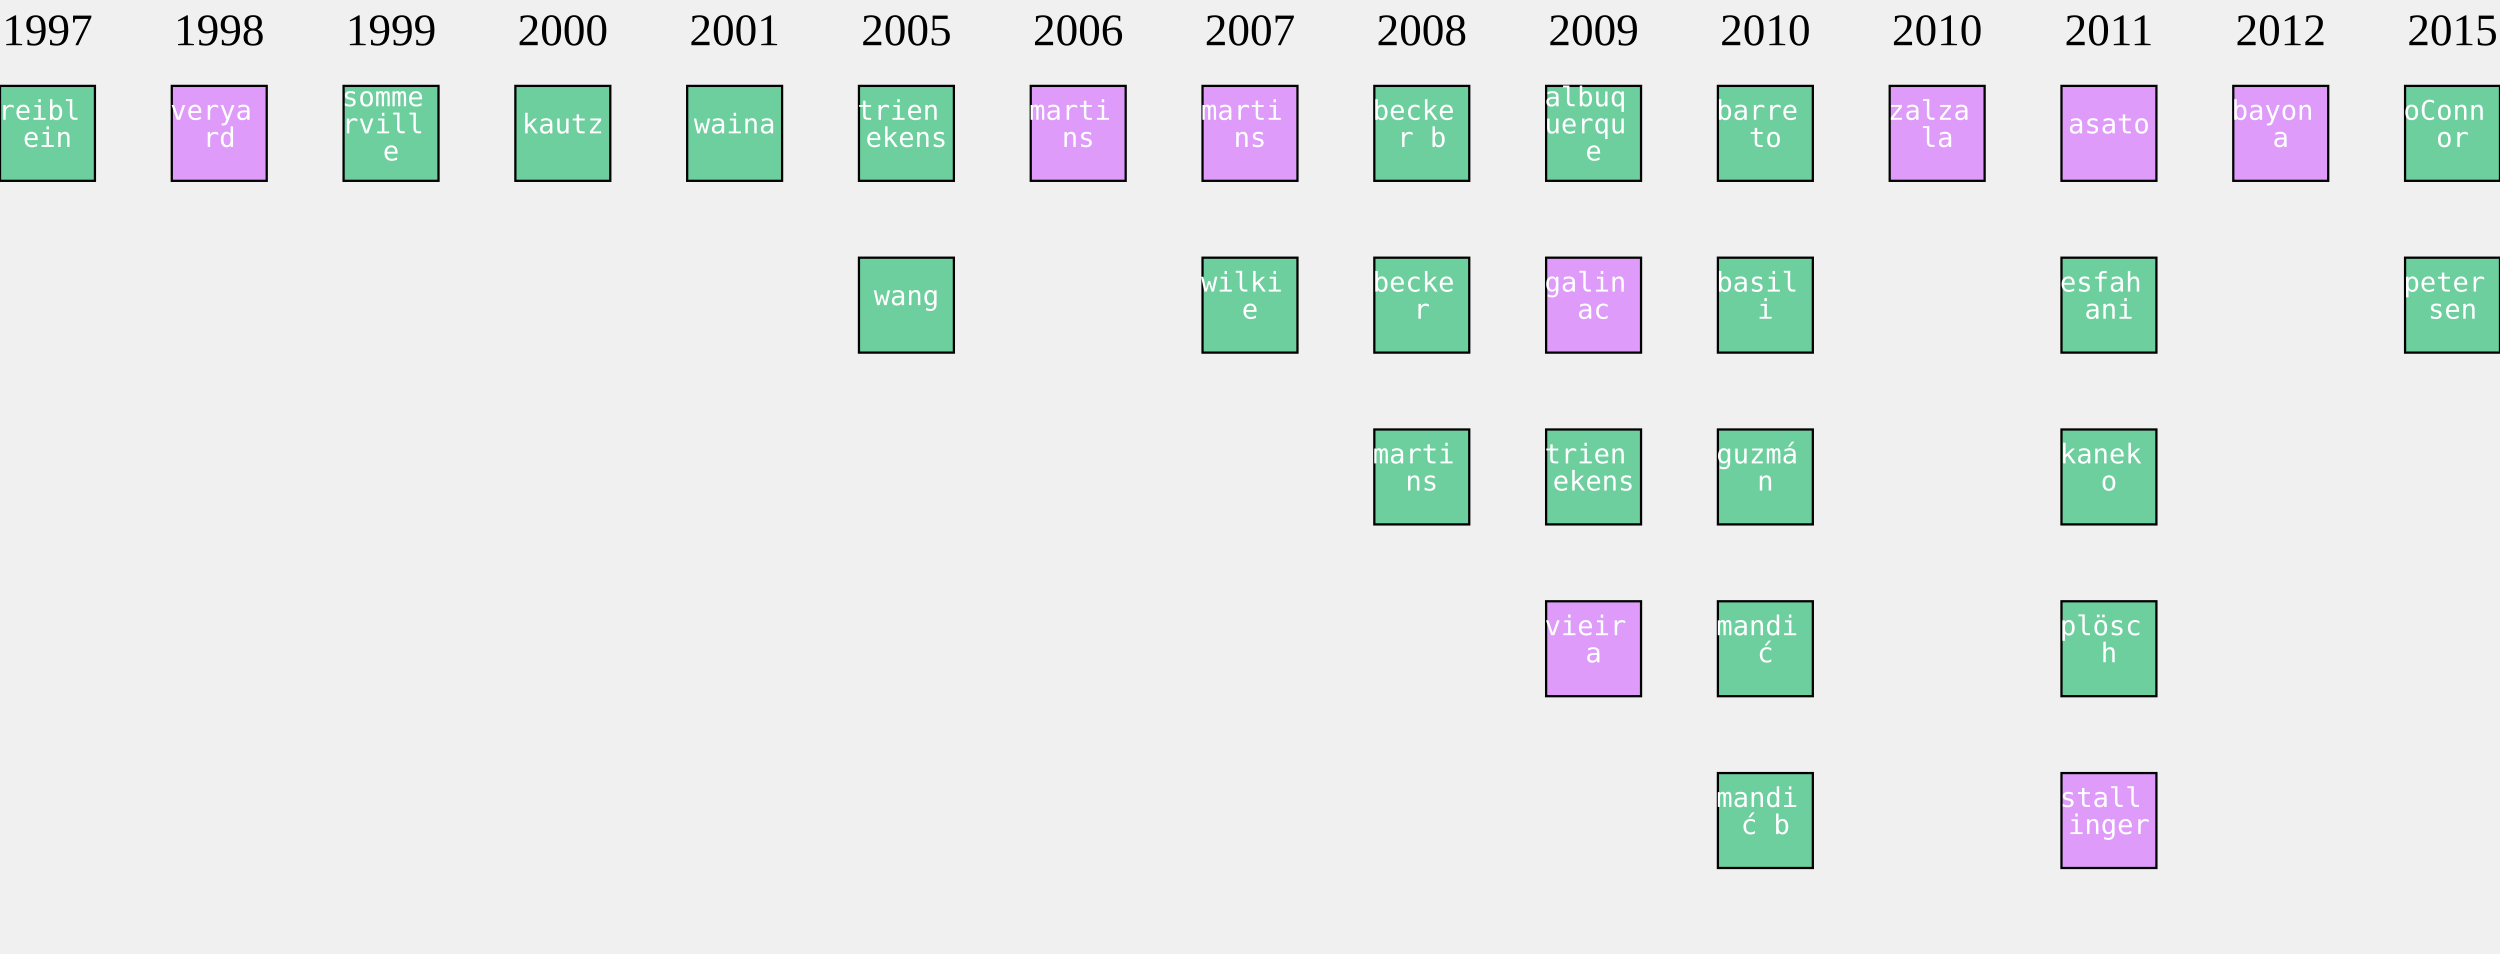
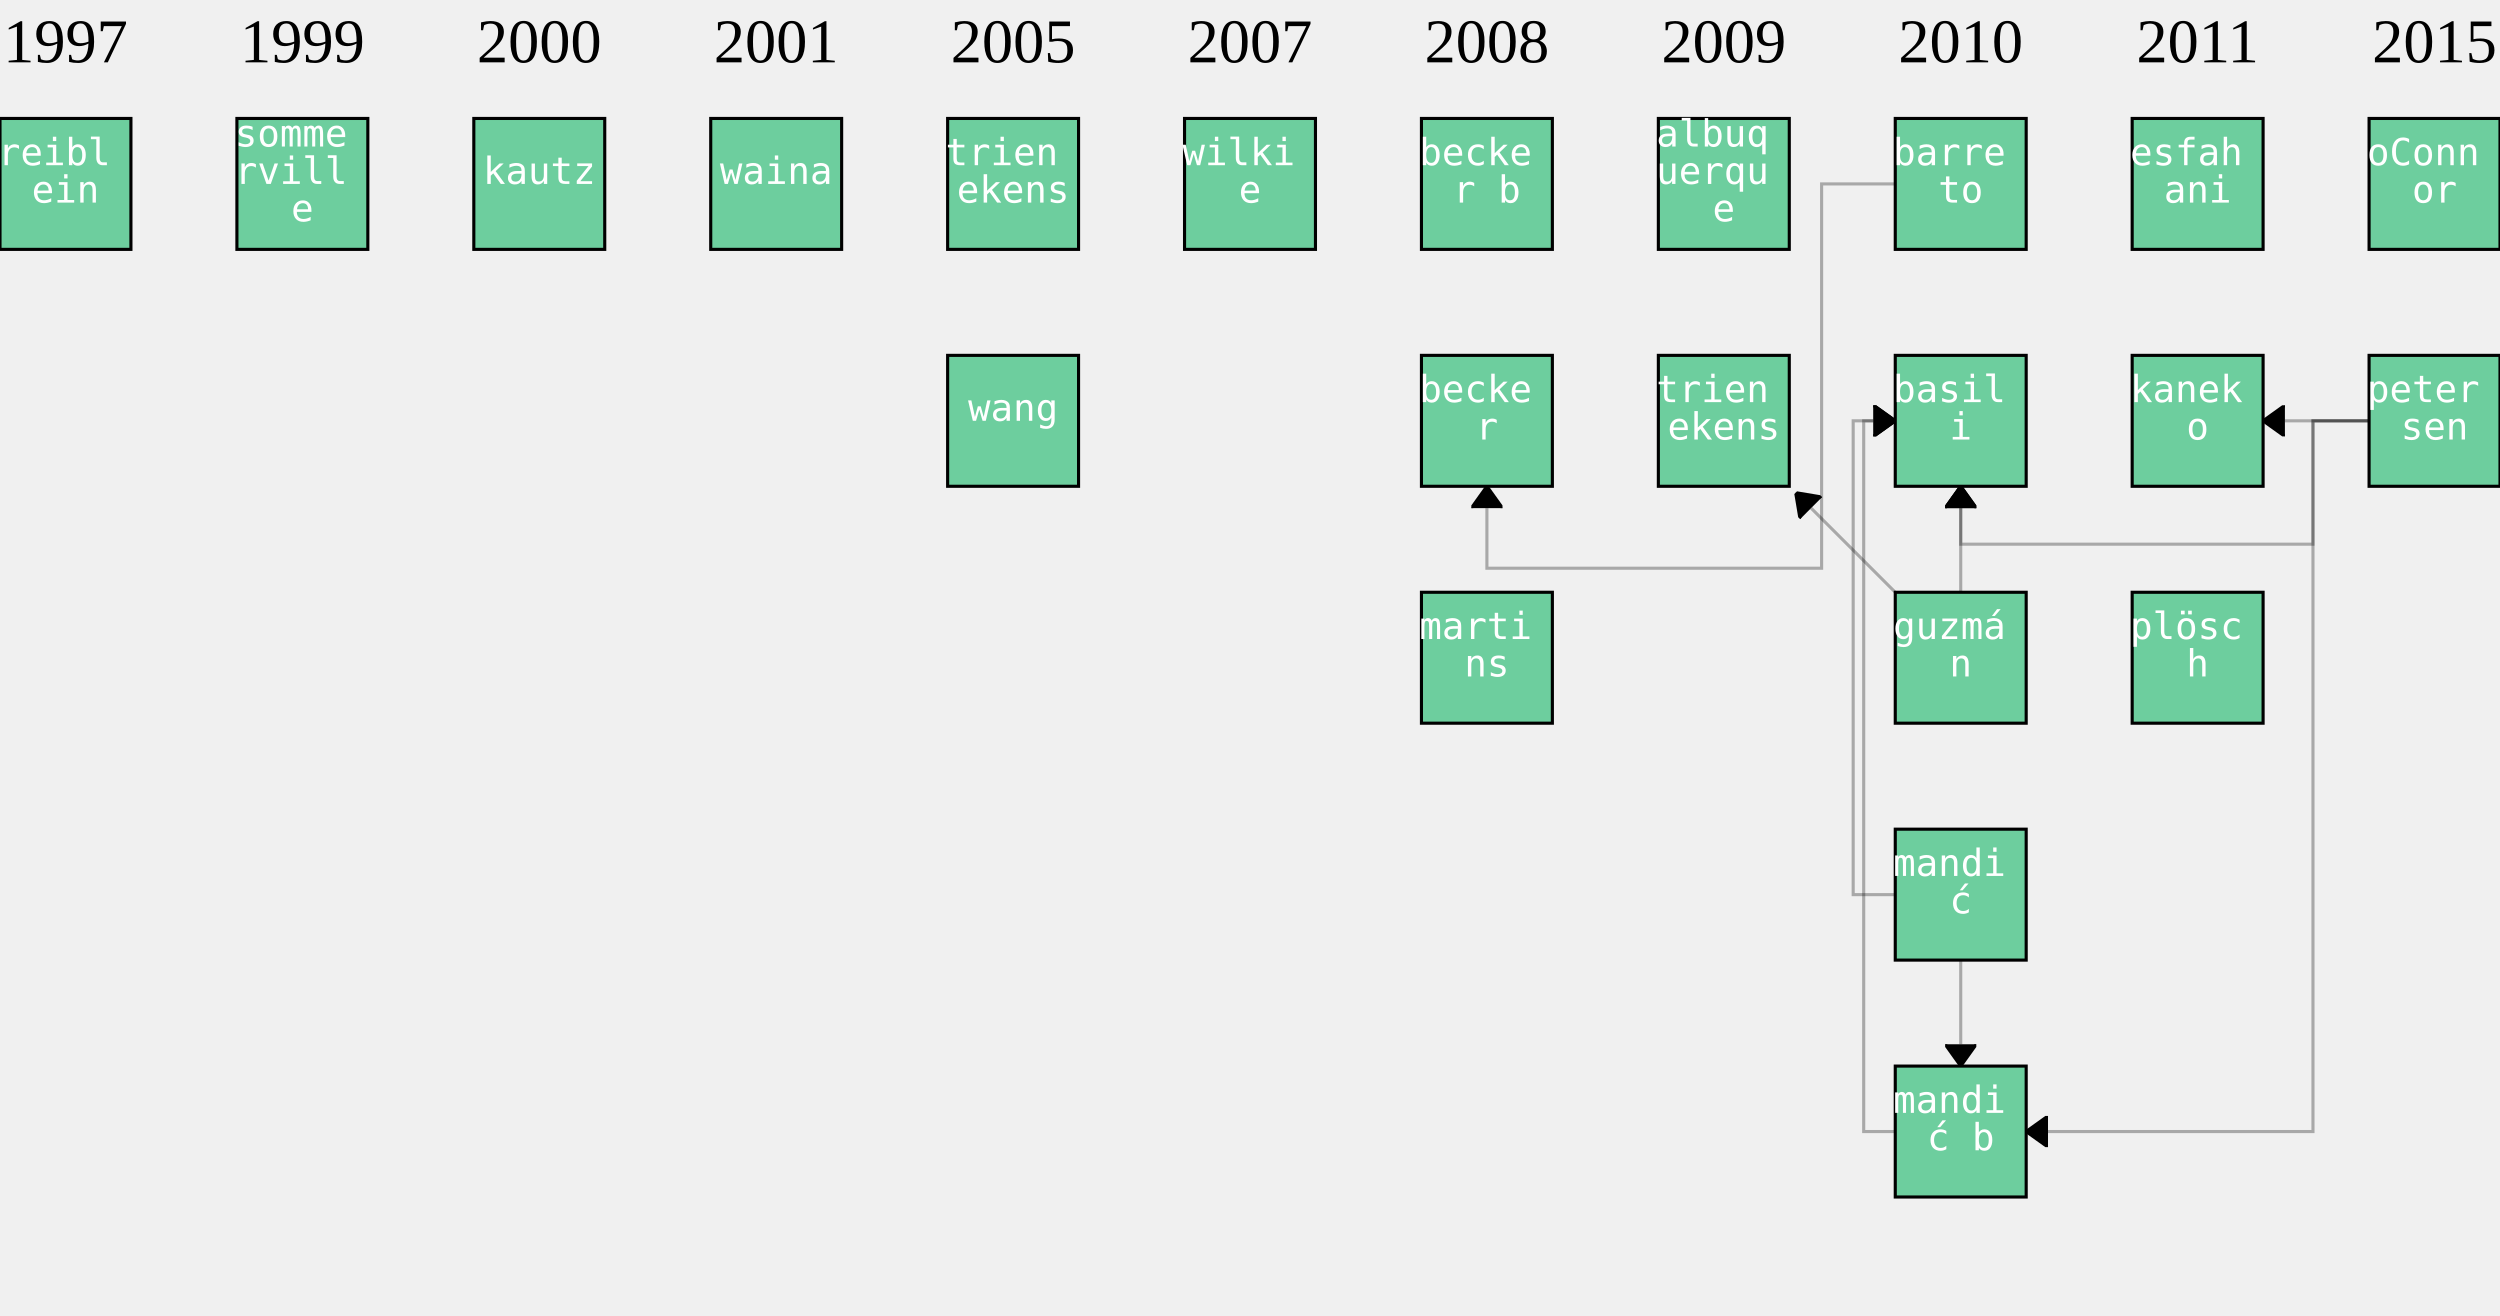
- <svg xmlns="http://www.w3.org/2000/svg" xmlns:xlink="http://www.w3.org/1999/xlink" baseProfile="full" height="422" version="1.1" width="1106">
+ <svg xmlns="http://www.w3.org/2000/svg" xmlns:xlink="http://www.w3.org/1999/xlink" baseProfile="full" height="422" version="1.1" width="802">
  <defs>
-     <marker id="id2" markerHeight="10" markerWidth="7" orient="auto" refY="5">
+     <marker id="id1" markerHeight="10" markerWidth="7" orient="auto" refY="5">
      <path d="M0,10 L7,5 0,0" fill="black" stroke="black" />
    </marker>
  </defs>
-   <a target="_blank" xlink:href="https://www.scopus.com/inward/record.uri?eid=2-s2.0-0642363922&amp;partnerID=40&amp;md5=0f4fad949ad46a78811b5c9349aa559a">
+   <a target="_blank" xlink:href="http://scholar.google.com/scholar?cites=2106803465759819075&amp;as_sdt=2005&amp;sciodt=0,5&amp;hl=en">
    <rect class="reiblein1997a" fill="#6DCE9E" height="42" id="reiblein1997a" stroke="black" width="42" x="0" y="38" />
    <text alignment-baseline="middle" class="wrap" fill="white" style="font-size:12px;font-family:monospace" text-anchor="middle" x="21" y="59">
      <tspan x="21" y="53">reibl</tspan>
      <tspan x="21" y="65">ein</tspan>
    </text>
  </a>
-   <a target="_blank" xlink:href="https://www.scopus.com/inward/record.uri?eid=2-s2.0-0031642518&amp;partnerID=40&amp;md5=ea169a56529d5260a5b77acdef316450">
-     <rect class="veryard1998a" fill="#DE9BF9" height="42" id="veryard1998a" stroke="black" width="42" x="76" y="38" />
+   <a target="_blank" xlink:href="http://scholar.google.com/scholar?cites=3693616915823083489&amp;as_sdt=2005&amp;sciodt=0,5&amp;hl=en">
+     <rect class="sommerville1999a" fill="#6DCE9E" height="42" id="sommerville1999a" stroke="black" width="42" x="76" y="38" />
    <text alignment-baseline="middle" class="wrap" fill="white" style="font-size:12px;font-family:monospace" text-anchor="middle" x="97" y="59">
-       <tspan x="97" y="53">verya</tspan>
-       <tspan x="97" y="65">rd</tspan>
+       <tspan x="97" y="47">somme</tspan>
+       <tspan x="97" y="59">rvill</tspan>
+       <tspan x="97" y="71">e</tspan>
    </text>
  </a>
-   <a target="_blank" xlink:href="https://www.scopus.com/inward/record.uri?eid=2-s2.0-0033345410&amp;doi=10.1109%2f32.824395&amp;partnerID=40&amp;md5=047051619f9e05d42e5182681403625a">
-     <rect class="sommerville1999a" fill="#6DCE9E" height="42" id="sommerville1999a" stroke="black" width="42" x="152" y="38" />
+   <a target="_blank" xlink:href="http://scholar.google.com/scholar?cites=16864283779573478547&amp;as_sdt=2005&amp;sciodt=0,5&amp;hl=en">
+     <rect class="kautz2000a" fill="#6DCE9E" height="42" id="kautz2000a" stroke="black" width="42" x="152" y="38" />
    <text alignment-baseline="middle" class="wrap" fill="white" style="font-size:12px;font-family:monospace" text-anchor="middle" x="173" y="59">
-       <tspan x="173" y="47">somme</tspan>
-       <tspan x="173" y="59">rvill</tspan>
-       <tspan x="173" y="71">e</tspan>
+       <tspan x="173" y="59">kautz</tspan>
    </text>
  </a>
-   <a target="_blank" xlink:href="https://www.scopus.com/inward/record.uri?eid=2-s2.0-0033725301&amp;partnerID=40&amp;md5=8c6f800f5e9a4ca6f4d7d98c95ecdbbb">
-     <rect class="kautz2000a" fill="#6DCE9E" height="42" id="kautz2000a" stroke="black" width="42" x="228" y="38" />
+   <a target="_blank" xlink:href="http://scholar.google.com/scholar?cites=10571519764150818146&amp;as_sdt=2005&amp;sciodt=0,5&amp;hl=en">
+     <rect class="waina2001a" fill="#6DCE9E" height="42" id="waina2001a" stroke="black" width="42" x="228" y="38" />
    <text alignment-baseline="middle" class="wrap" fill="white" style="font-size:12px;font-family:monospace" text-anchor="middle" x="249" y="59">
-       <tspan x="249" y="59">kautz</tspan>
+       <tspan x="249" y="59">waina</tspan>
    </text>
  </a>
-   <rect class="waina2001a" fill="#6DCE9E" height="42" id="waina2001a" stroke="black" width="42" x="304" y="38" />
-   <text alignment-baseline="middle" class="wrap" fill="white" style="font-size:12px;font-family:monospace" text-anchor="middle" x="325" y="59">
-     <tspan x="325" y="59">waina</tspan>
-   </text>
-   <a target="_blank" xlink:href="https://www.scopus.com/inward/record.uri?eid=2-s2.0-10644225897&amp;doi=10.1016%2fj.infsof.2004.06.003&amp;partnerID=40&amp;md5=0de80b68bc7607407aa90eac4dc92be6">
-     <rect class="trienekens2005a" fill="#6DCE9E" height="42" id="trienekens2005a" stroke="black" width="42" x="380" y="38" />
-     <text alignment-baseline="middle" class="wrap" fill="white" style="font-size:12px;font-family:monospace" text-anchor="middle" x="401" y="59">
-       <tspan x="401" y="53">trien</tspan>
-       <tspan x="401" y="65">ekens</tspan>
+   <a target="_blank" xlink:href="http://scholar.google.com/scholar?cites=1278893589414635329&amp;as_sdt=2005&amp;sciodt=0,5&amp;hl=en">
+     <rect class="trienekens2005a" fill="#6DCE9E" height="42" id="trienekens2005a" stroke="black" width="42" x="304" y="38" />
+     <text alignment-baseline="middle" class="wrap" fill="white" style="font-size:12px;font-family:monospace" text-anchor="middle" x="325" y="59">
+       <tspan x="325" y="53">trien</tspan>
+       <tspan x="325" y="65">ekens</tspan>
    </text>
  </a>
-   <a target="_blank" xlink:href="https://www.scopus.com/inward/record.uri?eid=2-s2.0-33745888881&amp;doi=10.1109%2fISESE.2005.1541827&amp;partnerID=40&amp;md5=a6cbea31fe63657e144e9188f9310d5c">
-     <rect class="wang2005a" fill="#6DCE9E" height="42" id="wang2005a" stroke="black" width="42" x="380" y="114" />
-     <text alignment-baseline="middle" class="wrap" fill="white" style="font-size:12px;font-family:monospace" text-anchor="middle" x="401" y="135">
-       <tspan x="401" y="135">wang</tspan>
+   <a target="_blank" xlink:href="http://scholar.google.com/scholar?cites=9841459670916835417&amp;as_sdt=2005&amp;sciodt=0,5&amp;hl=en">
+     <rect class="wang2005a" fill="#6DCE9E" height="42" id="wang2005a" stroke="black" width="42" x="304" y="114" />
+     <text alignment-baseline="middle" class="wrap" fill="white" style="font-size:12px;font-family:monospace" text-anchor="middle" x="325" y="135">
+       <tspan x="325" y="135">wang</tspan>
    </text>
  </a>
-   <a target="_blank" xlink:href="https://www.scopus.com/inward/record.uri?eid=2-s2.0-84942752098&amp;doi=10.1007%2fBF03194496&amp;partnerID=40&amp;md5=0251a9a6bdbed39e2b0e4c885281ef00">
-     <rect class="martins2006a" fill="#DE9BF9" height="42" id="martins2006a" stroke="black" width="42" x="456" y="38" />
-     <text alignment-baseline="middle" class="wrap" fill="white" style="font-size:12px;font-family:monospace" text-anchor="middle" x="477" y="59">
-       <tspan x="477" y="53">marti</tspan>
-       <tspan x="477" y="65">ns</tspan>
+   <a target="_blank" xlink:href="http://scholar.google.com/scholar?cites=9041746887280427568&amp;as_sdt=2005&amp;sciodt=0,5&amp;hl=en">
+     <rect class="wilkie2007a" fill="#6DCE9E" height="42" id="wilkie2007a" stroke="black" width="42" x="380" y="38" />
+     <text alignment-baseline="middle" class="wrap" fill="white" style="font-size:12px;font-family:monospace" text-anchor="middle" x="401" y="59">
+       <tspan x="401" y="53">wilki</tspan>
+       <tspan x="401" y="65">e</tspan>
    </text>
  </a>
-   <a target="_blank" xlink:href="https://www.scopus.com/inward/record.uri?eid=2-s2.0-48449096217&amp;doi=10.1109%2fQUATIC.2007.5&amp;partnerID=40&amp;md5=9fb0c5ff8da45f592132501a9427140c">
-     <rect class="martins2007a" fill="#DE9BF9" height="42" id="martins2007a" stroke="black" width="42" x="532" y="38" />
-     <text alignment-baseline="middle" class="wrap" fill="white" style="font-size:12px;font-family:monospace" text-anchor="middle" x="553" y="59">
-       <tspan x="553" y="53">marti</tspan>
-       <tspan x="553" y="65">ns</tspan>
+   <a target="_blank" xlink:href="https://scholar.google.com/scholar?cites=12615708466078293814&amp;as_sdt=2005&amp;sciodt=0,5&amp;hl=en">
+     <rect class="becker2008a" fill="#6DCE9E" height="42" id="becker2008a" stroke="black" width="42" x="456" y="38" />
+     <text alignment-baseline="middle" class="wrap" fill="white" style="font-size:12px;font-family:monospace" text-anchor="middle" x="477" y="59">
+       <tspan x="477" y="53">becke</tspan>
+       <tspan x="477" y="65">r b</tspan>
    </text>
  </a>
-   <a target="_blank" xlink:href="https://www.scopus.com/inward/record.uri?eid=2-s2.0-34547949093&amp;doi=10.1002%2fspip.321&amp;partnerID=40&amp;md5=49a3ce14341a74f0d3f55e44512992ce">
-     <rect class="wilkie2007a" fill="#6DCE9E" height="42" id="wilkie2007a" stroke="black" width="42" x="532" y="114" />
-     <text alignment-baseline="middle" class="wrap" fill="white" style="font-size:12px;font-family:monospace" text-anchor="middle" x="553" y="135">
-       <tspan x="553" y="129">wilki</tspan>
-       <tspan x="553" y="141">e</tspan>
+   <a target="_blank" xlink:href="http://scholar.google.com/scholar?cites=2559826507613970329&amp;as_sdt=2005&amp;sciodt=0,5&amp;hl=en">
+     <rect class="becker2008b" fill="#6DCE9E" height="42" id="becker2008b" stroke="black" width="42" x="456" y="114" />
+     <text alignment-baseline="middle" class="wrap" fill="white" style="font-size:12px;font-family:monospace" text-anchor="middle" x="477" y="135">
+       <tspan x="477" y="129">becke</tspan>
+       <tspan x="477" y="141">r</tspan>
    </text>
  </a>
-   <a target="_blank" xlink:href="https://www.scopus.com/inward/record.uri?eid=2-s2.0-55849097328&amp;partnerID=40&amp;md5=eff87517025c0276626e85fb6d97617e">
-     <rect class="becker2008a" fill="#6DCE9E" height="42" id="becker2008a" stroke="black" width="42" x="608" y="38" />
-     <text alignment-baseline="middle" class="wrap" fill="white" style="font-size:12px;font-family:monospace" text-anchor="middle" x="629" y="59">
-       <tspan x="629" y="53">becke</tspan>
-       <tspan x="629" y="65">r b</tspan>
+   <a target="_blank" xlink:href="http://scholar.google.com/scholar?cites=201686578103891917&amp;as_sdt=2005&amp;sciodt=0,5&amp;hl=en">
+     <rect class="martins2008a" fill="#6DCE9E" height="42" id="martins2008a" stroke="black" width="42" x="456" y="190" />
+     <text alignment-baseline="middle" class="wrap" fill="white" style="font-size:12px;font-family:monospace" text-anchor="middle" x="477" y="211">
+       <tspan x="477" y="205">marti</tspan>
+       <tspan x="477" y="217">ns</tspan>
    </text>
  </a>
-   <a target="_blank" xlink:href="http://doi.acm.org/10.1145/1370837.1370840">
-     <rect class="becker2008b" fill="#6DCE9E" height="42" id="becker2008b" stroke="black" width="42" x="608" y="114" />
-     <text alignment-baseline="middle" class="wrap" fill="white" style="font-size:12px;font-family:monospace" text-anchor="middle" x="629" y="135">
-       <tspan x="629" y="129">becke</tspan>
-       <tspan x="629" y="141">r</tspan>
+   <a target="_blank" xlink:href="http://scholar.google.com/scholar?cites=265744665272195211&amp;as_sdt=2005&amp;sciodt=0,5&amp;hl=en">
+     <rect class="albuquerque2009a" fill="#6DCE9E" height="42" id="albuquerque2009a" stroke="black" width="42" x="532" y="38" />
+     <text alignment-baseline="middle" class="wrap" fill="white" style="font-size:12px;font-family:monospace" text-anchor="middle" x="553" y="59">
+       <tspan x="553" y="47">albuq</tspan>
+       <tspan x="553" y="59">uerqu</tspan>
+       <tspan x="553" y="71">e</tspan>
    </text>
  </a>
-   <a target="_blank" xlink:href="https://www.scopus.com/inward/record.uri?eid=2-s2.0-84988021263&amp;partnerID=40&amp;md5=8694c8d89616268270d27a35ded7dda9">
-     <rect class="martins2008a" fill="#6DCE9E" height="42" id="martins2008a" stroke="black" width="42" x="608" y="190" />
-     <text alignment-baseline="middle" class="wrap" fill="white" style="font-size:12px;font-family:monospace" text-anchor="middle" x="629" y="211">
-       <tspan x="629" y="205">marti</tspan>
-       <tspan x="629" y="217">ns</tspan>
+   <a target="_blank" xlink:href="http://scholar.google.com/scholar?cites=16998397325353603051&amp;as_sdt=2005&amp;sciodt=0,5&amp;hl=en">
+     <rect class="trienekens2009a" fill="#6DCE9E" height="42" id="trienekens2009a" stroke="black" width="42" x="532" y="114" />
+     <text alignment-baseline="middle" class="wrap" fill="white" style="font-size:12px;font-family:monospace" text-anchor="middle" x="553" y="135">
+       <tspan x="553" y="129">trien</tspan>
+       <tspan x="553" y="141">ekens</tspan>
    </text>
  </a>
-   <a target="_blank" xlink:href="https://www.scopus.com/inward/record.uri?eid=2-s2.0-70149097296&amp;doi=10.1007%2f978-3-642-02152-7_26&amp;partnerID=40&amp;md5=8e04ae1e58ef4245af85aec9255db934">
-     <rect class="albuquerque2009a" fill="#6DCE9E" height="42" id="albuquerque2009a" stroke="black" width="42" x="684" y="38" />
-     <text alignment-baseline="middle" class="wrap" fill="white" style="font-size:12px;font-family:monospace" text-anchor="middle" x="705" y="59">
-       <tspan x="705" y="47">albuq</tspan>
-       <tspan x="705" y="59">uerqu</tspan>
-       <tspan x="705" y="71">e</tspan>
+   <a target="_blank" xlink:href="http://scholar.google.com/scholar?cites=17460321150978889682&amp;as_sdt=2005&amp;sciodt=0,5&amp;hl=en">
+     <rect class="barreto2010a" fill="#6DCE9E" height="42" id="barreto2010a" stroke="black" width="42" x="608" y="38" />
+     <text alignment-baseline="middle" class="wrap" fill="white" style="font-size:12px;font-family:monospace" text-anchor="middle" x="629" y="59">
+       <tspan x="629" y="53">barre</tspan>
+       <tspan x="629" y="65">to</tspan>
    </text>
  </a>
-   <a target="_blank" xlink:href="https://www.scopus.com/inward/record.uri?eid=2-s2.0-67649210203&amp;doi=10.1016%2fj.infsof.2009.05.002&amp;partnerID=40&amp;md5=81583b0f55a92e45fe62aed66541a2a6">
-     <rect class="galinac2009a" fill="#DE9BF9" height="42" id="galinac2009a" stroke="black" width="42" x="684" y="114" />
-     <text alignment-baseline="middle" class="wrap" fill="white" style="font-size:12px;font-family:monospace" text-anchor="middle" x="705" y="135">
-       <tspan x="705" y="129">galin</tspan>
-       <tspan x="705" y="141">ac</tspan>
+   <a target="_blank" xlink:href="http://scholar.google.com/scholar?cites=8027935919137885990&amp;as_sdt=2005&amp;sciodt=0,5&amp;hl=en">
+     <rect class="basili2010a" fill="#6DCE9E" height="42" id="basili2010a" stroke="black" width="42" x="608" y="114" />
+     <text alignment-baseline="middle" class="wrap" fill="white" style="font-size:12px;font-family:monospace" text-anchor="middle" x="629" y="135">
+       <tspan x="629" y="129">basil</tspan>
+       <tspan x="629" y="141">i</tspan>
    </text>
  </a>
-   <a target="_blank" xlink:href="https://www.scopus.com/inward/record.uri?eid=2-s2.0-67650641523&amp;doi=10.1007%2fs11219-008-9063-6&amp;partnerID=40&amp;md5=2b9dc58ffcb8e6cf5051c717faf1e2c0">
-     <rect class="trienekens2009a" fill="#6DCE9E" height="42" id="trienekens2009a" stroke="black" width="42" x="684" y="190" />
-     <text alignment-baseline="middle" class="wrap" fill="white" style="font-size:12px;font-family:monospace" text-anchor="middle" x="705" y="211">
-       <tspan x="705" y="205">trien</tspan>
-       <tspan x="705" y="217">ekens</tspan>
+   <a target="_blank" xlink:href="http://scholar.google.com/scholar?cites=17385845424469103121&amp;as_sdt=2005&amp;sciodt=0,5&amp;hl=en">
+     <rect class="guzmán2010a" fill="#6DCE9E" height="42" id="guzmán2010a" stroke="black" width="42" x="608" y="190" />
+     <text alignment-baseline="middle" class="wrap" fill="white" style="font-size:12px;font-family:monospace" text-anchor="middle" x="629" y="211">
+       <tspan x="629" y="205">guzmá</tspan>
+       <tspan x="629" y="217">n</tspan>
    </text>
  </a>
-   <a target="_blank" xlink:href="https://www.scopus.com/inward/record.uri?eid=2-s2.0-84924066640&amp;partnerID=40&amp;md5=4e5689a4b6cf65373747c667d272805e">
-     <rect class="vieira2009a" fill="#DE9BF9" height="42" id="vieira2009a" stroke="black" width="42" x="684" y="266" />
-     <text alignment-baseline="middle" class="wrap" fill="white" style="font-size:12px;font-family:monospace" text-anchor="middle" x="705" y="287">
-       <tspan x="705" y="281">vieir</tspan>
-       <tspan x="705" y="293">a</tspan>
+   <a target="_blank" xlink:href="http://scholar.google.com/scholar?cites=3108184027401056441&amp;as_sdt=2005&amp;sciodt=0,5&amp;hl=en">
+     <rect class="mandić2010a" fill="#6DCE9E" height="42" id="mandić2010a" stroke="black" width="42" x="608" y="266" />
+     <text alignment-baseline="middle" class="wrap" fill="white" style="font-size:12px;font-family:monospace" text-anchor="middle" x="629" y="287">
+       <tspan x="629" y="281">mandi</tspan>
+       <tspan x="629" y="293">ć</tspan>
    </text>
  </a>
-   <a target="_blank" xlink:href="https://www.scopus.com/inward/record.uri?eid=2-s2.0-77955446167&amp;doi=10.1007%2f978-3-642-13792-1_29&amp;partnerID=40&amp;md5=62f77861d2bc11d469e715dd6ef7c587">
-     <rect class="barreto2010a" fill="#6DCE9E" height="42" id="barreto2010a" stroke="black" width="42" x="760" y="38" />
-     <text alignment-baseline="middle" class="wrap" fill="white" style="font-size:12px;font-family:monospace" text-anchor="middle" x="781" y="59">
-       <tspan x="781" y="53">barre</tspan>
-       <tspan x="781" y="65">to</tspan>
+   <a target="_blank" xlink:href="http://scholar.google.com/scholar?cites=341082888541335242&amp;as_sdt=2005&amp;sciodt=0,5&amp;hl=en">
+     <rect class="mandić2010b" fill="#6DCE9E" height="42" id="mandić2010b" stroke="black" width="42" x="608" y="342" />
+     <text alignment-baseline="middle" class="wrap" fill="white" style="font-size:12px;font-family:monospace" text-anchor="middle" x="629" y="363">
+       <tspan x="629" y="357">mandi</tspan>
+       <tspan x="629" y="369">ć b</tspan>
    </text>
  </a>
-   <a target="_blank" xlink:href="https://www.scopus.com/inward/record.uri?eid=2-s2.0-77951033625&amp;doi=10.1109%2fMC.2010.108&amp;partnerID=40&amp;md5=f36e6e65d1ea856227721c90fc1ac645">
-     <rect class="basili2010a" fill="#6DCE9E" height="42" id="basili2010a" stroke="black" width="42" x="760" y="114" />
-     <text alignment-baseline="middle" class="wrap" fill="white" style="font-size:12px;font-family:monospace" text-anchor="middle" x="781" y="135">
-       <tspan x="781" y="129">basil</tspan>
-       <tspan x="781" y="141">i</tspan>
+   <a target="_blank" xlink:href="http://scholar.google.com/scholar?cites=13891228873136254123&amp;as_sdt=2005&amp;sciodt=0,5&amp;hl=en">
+     <rect class="esfahani2011a" fill="#6DCE9E" height="42" id="esfahani2011a" stroke="black" width="42" x="684" y="38" />
+     <text alignment-baseline="middle" class="wrap" fill="white" style="font-size:12px;font-family:monospace" text-anchor="middle" x="705" y="59">
+       <tspan x="705" y="53">esfah</tspan>
+       <tspan x="705" y="65">ani</tspan>
    </text>
  </a>
-   <a target="_blank" xlink:href="https://www.scopus.com/inward/record.uri?eid=2-s2.0-77953479945&amp;doi=10.1007%2fs11219-010-9094-7&amp;partnerID=40&amp;md5=ff201293071e1123dedf8e2ad949d4c5">
-     <rect class="guzmán2010a" fill="#6DCE9E" height="42" id="guzmán2010a" stroke="black" width="42" x="760" y="190" />
-     <text alignment-baseline="middle" class="wrap" fill="white" style="font-size:12px;font-family:monospace" text-anchor="middle" x="781" y="211">
-       <tspan x="781" y="205">guzmá</tspan>
-       <tspan x="781" y="217">n</tspan>
+   <a target="_blank" xlink:href="http://scholar.google.com/scholar?cites=94453978794571135&amp;as_sdt=2005&amp;sciodt=0,5&amp;hl=en">
+     <rect class="kaneko2011a" fill="#6DCE9E" height="42" id="kaneko2011a" stroke="black" width="42" x="684" y="114" />
+     <text alignment-baseline="middle" class="wrap" fill="white" style="font-size:12px;font-family:monospace" text-anchor="middle" x="705" y="135">
+       <tspan x="705" y="129">kanek</tspan>
+       <tspan x="705" y="141">o</tspan>
    </text>
  </a>
-   <a target="_blank" xlink:href="https://www.scopus.com/inward/record.uri?eid=2-s2.0-78449277207&amp;doi=10.1109%2fSEAA.2010.33&amp;partnerID=40&amp;md5=67093fe92c5dafae3a7c4c3674ac4f05">
-     <rect class="mandić2010a" fill="#6DCE9E" height="42" id="mandić2010a" stroke="black" width="42" x="760" y="266" />
-     <text alignment-baseline="middle" class="wrap" fill="white" style="font-size:12px;font-family:monospace" text-anchor="middle" x="781" y="287">
-       <tspan x="781" y="281">mandi</tspan>
-       <tspan x="781" y="293">ć</tspan>
+   <a target="_blank" xlink:href="http://scholar.google.com/scholar?cites=17290858405010918108&amp;as_sdt=2005&amp;sciodt=0,5&amp;hl=en">
+     <rect class="plösch2011a" fill="#6DCE9E" height="42" id="plösch2011a" stroke="black" width="42" x="684" y="190" />
+     <text alignment-baseline="middle" class="wrap" fill="white" style="font-size:12px;font-family:monospace" text-anchor="middle" x="705" y="211">
+       <tspan x="705" y="205">plösc</tspan>
+       <tspan x="705" y="217">h</tspan>
    </text>
  </a>
-   <a target="_blank" xlink:href="https://www.scopus.com/inward/record.uri?eid=2-s2.0-78149253973&amp;doi=10.1145%2f1852786.1852813&amp;partnerID=40&amp;md5=26fcb1b5696be7437beaca23b4fb11fa">
-     <rect class="mandić2010b" fill="#6DCE9E" height="42" id="mandić2010b" stroke="black" width="42" x="760" y="342" />
-     <text alignment-baseline="middle" class="wrap" fill="white" style="font-size:12px;font-family:monospace" text-anchor="middle" x="781" y="363">
-       <tspan x="781" y="357">mandi</tspan>
-       <tspan x="781" y="369">ć b</tspan>
+   <a target="_blank" xlink:href="http://scholar.google.com/scholar?cites=8321741387367091387&amp;as_sdt=2005&amp;sciodt=0,5&amp;hl=en">
+     <rect class="oConnor2015a" fill="#6DCE9E" height="42" id="oConnor2015a" stroke="black" width="42" x="760" y="38" />
+     <text alignment-baseline="middle" class="wrap" fill="white" style="font-size:12px;font-family:monospace" text-anchor="middle" x="781" y="59">
+       <tspan x="781" y="53">oConn</tspan>
+       <tspan x="781" y="65">or</tspan>
    </text>
  </a>
-   <a target="_blank" xlink:href="https://www.scopus.com/inward/record.uri?eid=2-s2.0-84900804698&amp;partnerID=40&amp;md5=1ae1d1be9212fc154b5144d9e22088ae">
-     <rect class="zalzala2010a" fill="#DE9BF9" height="42" id="zalzala2010a" stroke="black" width="42" x="836" y="38" />
-     <text alignment-baseline="middle" class="wrap" fill="white" style="font-size:12px;font-family:monospace" text-anchor="middle" x="857" y="59">
-       <tspan x="857" y="53">zalza</tspan>
-       <tspan x="857" y="65">la</tspan>
+   <a target="_blank" xlink:href="http://scholar.google.com/scholar?cites=14577763734978233491&amp;as_sdt=2005&amp;sciodt=0,5&amp;hl=en">
+     <rect class="petersen2015a" fill="#6DCE9E" height="42" id="petersen2015a" stroke="black" width="42" x="760" y="114" />
+     <text alignment-baseline="middle" class="wrap" fill="white" style="font-size:12px;font-family:monospace" text-anchor="middle" x="781" y="135">
+       <tspan x="781" y="129">peter</tspan>
+       <tspan x="781" y="141">sen</tspan>
    </text>
  </a>
-   <a target="_blank" xlink:href="https://www.scopus.com/inward/record.uri?eid=2-s2.0-79961003310&amp;doi=10.1590%2fS0103-65132011005000028&amp;partnerID=40&amp;md5=4f74d483617ef9a0b575a21b34a7a88c">
-     <rect class="asato2011a" fill="#DE9BF9" height="42" id="asato2011a" stroke="black" width="42" x="912" y="38" />
-     <text alignment-baseline="middle" class="wrap" fill="white" style="font-size:12px;font-family:monospace" text-anchor="middle" x="933" y="59">
-       <tspan x="933" y="59">asato</tspan>
-     </text>
-   </a>
-   <a target="_blank" xlink:href="https://www.scopus.com/inward/record.uri?eid=2-s2.0-79960616089&amp;doi=10.1145%2f1987875.1987902&amp;partnerID=40&amp;md5=100ec17657ce76c7aae87e468734ce61">
-     <rect class="esfahani2011a" fill="#6DCE9E" height="42" id="esfahani2011a" stroke="black" width="42" x="912" y="114" />
-     <text alignment-baseline="middle" class="wrap" fill="white" style="font-size:12px;font-family:monospace" text-anchor="middle" x="933" y="135">
-       <tspan x="933" y="129">esfah</tspan>
-       <tspan x="933" y="141">ani</tspan>
-     </text>
-   </a>
-   <a target="_blank" xlink:href="https://www.scopus.com/inward/record.uri?eid=2-s2.0-84856179627&amp;doi=10.1109%2fIWSM-MENSURA.2011.22&amp;partnerID=40&amp;md5=a2a198ad14141ae265ef21cdaa4ac3eb">
-     <rect class="kaneko2011a" fill="#6DCE9E" height="42" id="kaneko2011a" stroke="black" width="42" x="912" y="190" />
-     <text alignment-baseline="middle" class="wrap" fill="white" style="font-size:12px;font-family:monospace" text-anchor="middle" x="933" y="211">
-       <tspan x="933" y="205">kanek</tspan>
-       <tspan x="933" y="217">o</tspan>
-     </text>
-   </a>
-   <a target="_blank" xlink:href="https://www.scopus.com/inward/record.uri?eid=2-s2.0-79959462301&amp;doi=10.1007%2f978-3-642-21233-8-26&amp;partnerID=40&amp;md5=0f840eac597f235552ab0003d3a9f26e">
-     <rect class="plösch2011a" fill="#6DCE9E" height="42" id="plösch2011a" stroke="black" width="42" x="912" y="266" />
-     <text alignment-baseline="middle" class="wrap" fill="white" style="font-size:12px;font-family:monospace" text-anchor="middle" x="933" y="287">
-       <tspan x="933" y="281">plösc</tspan>
-       <tspan x="933" y="293">h</tspan>
-     </text>
-   </a>
-   <a target="_blank" xlink:href="https://www.scopus.com/inward/record.uri?eid=2-s2.0-79959383094&amp;doi=10.1007%2f978-3-642-21233-8-14&amp;partnerID=40&amp;md5=f654df2d7d0f005f97b887c6c3218b9f">
-     <rect class="stallinger2011a" fill="#DE9BF9" height="42" id="stallinger2011a" stroke="black" width="42" x="912" y="342" />
-     <text alignment-baseline="middle" class="wrap" fill="white" style="font-size:12px;font-family:monospace" text-anchor="middle" x="933" y="363">
-       <tspan x="933" y="357">stall</tspan>
-       <tspan x="933" y="369">inger</tspan>
-     </text>
-   </a>
-   <a target="_blank" xlink:href="https://www.scopus.com/inward/record.uri?eid=2-s2.0-84862194516&amp;doi=10.1007%2f978-3-642-30439-2_1&amp;partnerID=40&amp;md5=7e84fdf0b4d3cce91cbd39ad50cb9487">
-     <rect class="bayona2012a" fill="#DE9BF9" height="42" id="bayona2012a" stroke="black" width="42" x="988" y="38" />
-     <text alignment-baseline="middle" class="wrap" fill="white" style="font-size:12px;font-family:monospace" text-anchor="middle" x="1009" y="59">
-       <tspan x="1009" y="53">bayon</tspan>
-       <tspan x="1009" y="65">a</tspan>
-     </text>
-   </a>
-   <a target="_blank" xlink:href="https://www.scopus.com/inward/record.uri?eid=2-s2.0-84958538253&amp;doi=10.1145%2f2785592.2785608&amp;partnerID=40&amp;md5=69f4570281d159270659261c0d50408c">
-     <rect class="oConnor2015a" fill="#6DCE9E" height="42" id="oConnor2015a" stroke="black" width="42" x="1064" y="38" />
-     <text alignment-baseline="middle" class="wrap" fill="white" style="font-size:12px;font-family:monospace" text-anchor="middle" x="1085" y="59">
-       <tspan x="1085" y="53">oConn</tspan>
-       <tspan x="1085" y="65">or</tspan>
-     </text>
-   </a>
-   <a target="_blank" xlink:href="https://www.scopus.com/inward/record.uri?eid=2-s2.0-84930477271&amp;doi=10.1007%2fs10664-014-9306-z&amp;partnerID=40&amp;md5=3c0ee587416354cc911b2d5e7b32c115">
-     <rect class="petersen2015a" fill="#6DCE9E" height="42" id="petersen2015a" stroke="black" width="42" x="1064" y="114" />
-     <text alignment-baseline="middle" class="wrap" fill="white" style="font-size:12px;font-family:monospace" text-anchor="middle" x="1085" y="135">
-       <tspan x="1085" y="129">peter</tspan>
-       <tspan x="1085" y="141">sen</tspan>
-     </text>
-   </a>
+   <g class="hoverable">
+     <polyline fill="none" marker-end="url(#id1)" pointer-events="stroke" points="608,59 584.375,59 584.375,182.286 477,182.286 477,163" stroke="black" stroke-opacity="0.3" />
+   </g>
+   <g class="hoverable">
+     <line marker-end="url(#id1)" stroke="black" stroke-opacity="0.3" x1="629" x2="629" y1="190" y2="163" />
+   </g>
+   <g class="hoverable">
+     <line marker-end="url(#id1)" stroke="black" stroke-opacity="0.3" x1="608" x2="581" y1="190" y2="163" />
+   </g>
+   <g class="hoverable">
+     <polyline fill="none" marker-end="url(#id1)" pointer-events="stroke" points="608,287 594.5,287 594.5,135 601,135" stroke="black" stroke-opacity="0.3" />
+   </g>
+   <g class="hoverable">
+     <line marker-end="url(#id1)" stroke="black" stroke-opacity="0.3" x1="629" x2="629" y1="308" y2="335" />
+   </g>
+   <g class="hoverable">
+     <polyline fill="none" marker-end="url(#id1)" pointer-events="stroke" points="608,363 597.875,363 597.875,135 601,135" stroke="black" stroke-opacity="0.3" />
+   </g>
+   <g class="hoverable">
+     <polyline fill="none" marker-end="url(#id1)" pointer-events="stroke" points="760,135 742.0,135 742.0,174.571 629,174.571 629,163" stroke="black" stroke-opacity="0.3" />
+   </g>
+   <g class="hoverable">
+     <line marker-end="url(#id1)" stroke="black" stroke-opacity="0.3" x1="760" x2="733" y1="135" y2="135" />
+   </g>
+   <g class="hoverable">
+     <polyline fill="none" marker-end="url(#id1)" pointer-events="stroke" points="760,135 742.0,135 742.0,363 657,363" stroke="black" stroke-opacity="0.3" />
+   </g>
  <text style="font-size:20px" text-anchor="middle" x="21" y="20">1997</text>
-   <text style="font-size:20px" text-anchor="middle" x="97" y="20">1998</text>
-   <text style="font-size:20px" text-anchor="middle" x="173" y="20">1999</text>
-   <text style="font-size:20px" text-anchor="middle" x="249" y="20">2000</text>
-   <text style="font-size:20px" text-anchor="middle" x="325" y="20">2001</text>
-   <text style="font-size:20px" text-anchor="middle" x="401" y="20">2005</text>
-   <text style="font-size:20px" text-anchor="middle" x="477" y="20">2006</text>
-   <text style="font-size:20px" text-anchor="middle" x="553" y="20">2007</text>
-   <text style="font-size:20px" text-anchor="middle" x="629" y="20">2008</text>
-   <text style="font-size:20px" text-anchor="middle" x="705" y="20">2009</text>
-   <text style="font-size:20px" text-anchor="middle" x="781" y="20">2010</text>
-   <text style="font-size:20px" text-anchor="middle" x="857" y="20">2010</text>
-   <text style="font-size:20px" text-anchor="middle" x="933" y="20">2011</text>
-   <text style="font-size:20px" text-anchor="middle" x="1009" y="20">2012</text>
-   <text style="font-size:20px" text-anchor="middle" x="1085" y="20">2015</text>
+   <text style="font-size:20px" text-anchor="middle" x="97" y="20">1999</text>
+   <text style="font-size:20px" text-anchor="middle" x="173" y="20">2000</text>
+   <text style="font-size:20px" text-anchor="middle" x="249" y="20">2001</text>
+   <text style="font-size:20px" text-anchor="middle" x="325" y="20">2005</text>
+   <text style="font-size:20px" text-anchor="middle" x="401" y="20">2007</text>
+   <text style="font-size:20px" text-anchor="middle" x="477" y="20">2008</text>
+   <text style="font-size:20px" text-anchor="middle" x="553" y="20">2009</text>
+   <text style="font-size:20px" text-anchor="middle" x="629" y="20">2010</text>
+   <text style="font-size:20px" text-anchor="middle" x="705" y="20">2011</text>
+   <text style="font-size:20px" text-anchor="middle" x="781" y="20">2015</text>
</svg>
